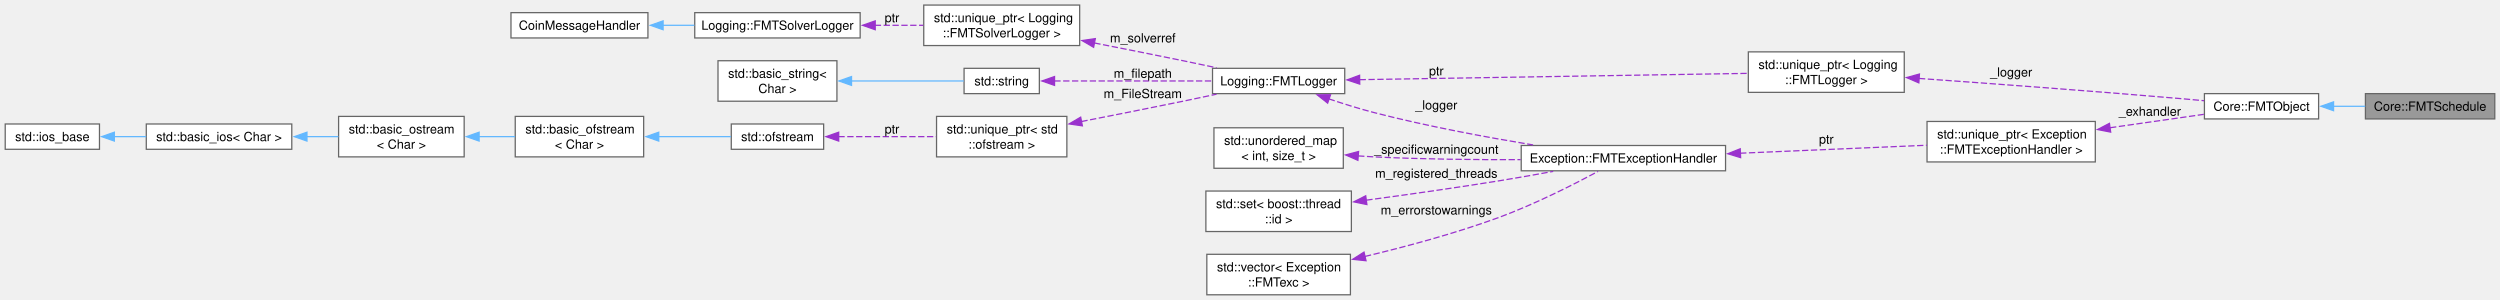
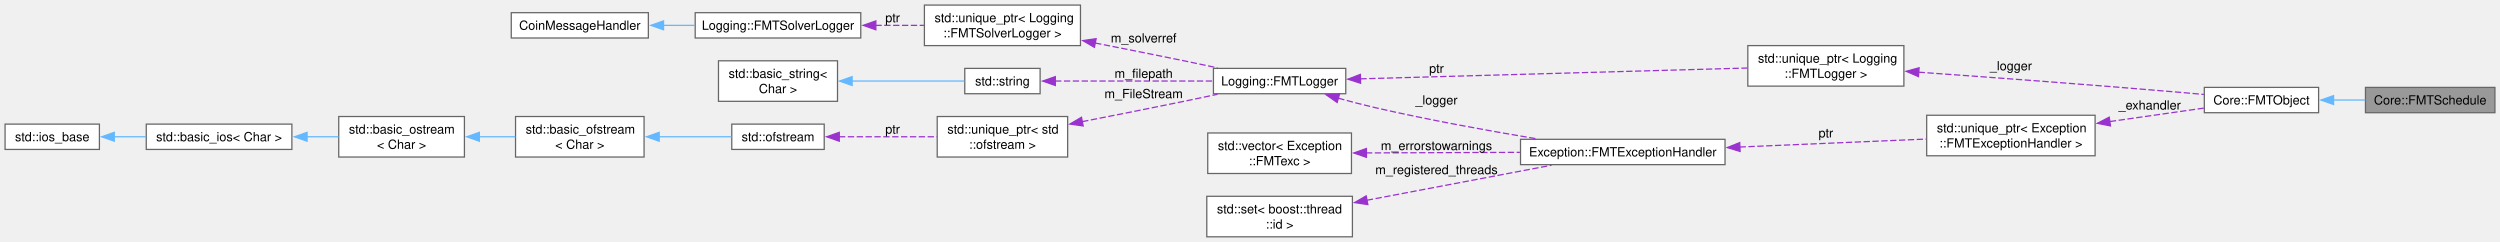
- <svg xmlns="http://www.w3.org/2000/svg" xmlns:xlink="http://www.w3.org/1999/xlink" width="1976pt" height="237pt" viewBox="0.00 0.00 1975.75 237.00">
-   <g id="graph0" class="graph" transform="scale(1 1) rotate(0) translate(4 233)">
+ <svg xmlns="http://www.w3.org/2000/svg" xmlns:xlink="http://www.w3.org/1999/xlink" width="1974pt" height="191pt" viewBox="0.00 0.00 1974.25 191.00">
+   <g id="graph0" class="graph" transform="scale(1 1) rotate(0) translate(4 187)">
    <g id="node1" class="node">
      <g id="a_node1">
        <a xlink:title="Spatially referenced schedule describing the area of developments for which an action can be operated...">
-           <polygon fill="#999999" stroke="#666666" points="1967.75,-159 1865.5,-159 1865.5,-139 1967.75,-139 1967.75,-159" />
-           <text text-anchor="middle" x="1916.62" y="-145.5" font-family="Helvetica,sans-Serif" font-size="10.00">Core::FMTSchedule</text>
+           <polygon fill="#999999" stroke="#666666" points="1966.25,-118 1864,-118 1864,-98 1966.25,-98 1966.25,-118" />
+           <text text-anchor="middle" x="1915.12" y="-104.5" font-family="Helvetica,sans-Serif" font-size="10.00">Core::FMTSchedule</text>
        </a>
      </g>
    </g>
    <g id="node2" class="node">
      <g id="a_node2">
        <a xlink:href="classCore_1_1FMTObject.html" target="_top" xlink:title="Base class of multiple FMT classes holding a shared exception handler pointer and logger.">
-           <polygon fill="white" stroke="#666666" points="1828.5,-159 1738.25,-159 1738.25,-139 1828.5,-139 1828.5,-159" />
-           <text text-anchor="middle" x="1783.38" y="-145.5" font-family="Helvetica,sans-Serif" font-size="10.00">Core::FMTObject</text>
+           <polygon fill="white" stroke="#666666" points="1827,-118 1736.75,-118 1736.75,-98 1827,-98 1827,-118" />
+           <text text-anchor="middle" x="1781.88" y="-104.5" font-family="Helvetica,sans-Serif" font-size="10.00">Core::FMTObject</text>
        </a>
      </g>
    </g>
    <g id="edge1" class="edge">
-       <path fill="none" stroke="#63b8ff" d="M1840.07,-149C1848.47,-149 1857.09,-149 1865.36,-149" />
-       <polygon fill="#63b8ff" stroke="#63b8ff" points="1840.32,-145.5 1830.32,-149 1840.32,-152.5 1840.32,-145.5" />
+       <path fill="none" stroke="#63b8ff" d="M1838.57,-108C1846.97,-108 1855.59,-108 1863.86,-108" />
+       <polygon fill="#63b8ff" stroke="#63b8ff" points="1838.82,-104.5 1828.82,-108 1838.82,-111.5 1838.82,-104.5" />
    </g>
    <g id="node3" class="node">
      <g id="a_node3">
        <a xlink:title=" ">
-           <polygon fill="white" stroke="#666666" points="1652,-137 1519,-137 1519,-105 1652,-105 1652,-137" />
-           <text text-anchor="start" x="1527" y="-123.5" font-family="Helvetica,sans-Serif" font-size="10.00">std::unique_ptr&lt; Exception</text>
-           <text text-anchor="middle" x="1585.5" y="-111.5" font-family="Helvetica,sans-Serif" font-size="10.00">::FMTExceptionHandler &gt;</text>
+           <polygon fill="white" stroke="#666666" points="1650.5,-96 1517.5,-96 1517.5,-64 1650.5,-64 1650.5,-96" />
+           <text text-anchor="start" x="1525.5" y="-82.5" font-family="Helvetica,sans-Serif" font-size="10.00">std::unique_ptr&lt; Exception</text>
+           <text text-anchor="middle" x="1584" y="-70.5" font-family="Helvetica,sans-Serif" font-size="10.00">::FMTExceptionHandler &gt;</text>
        </a>
      </g>
    </g>
    <g id="edge2" class="edge">
-       <path fill="none" stroke="#9a32cd" stroke-dasharray="5,2" d="M1663.66,-132.03C1688.79,-135.62 1715.84,-139.49 1737.76,-142.62" />
-       <polygon fill="#9a32cd" stroke="#9a32cd" points="1664.16,-128.57 1653.77,-130.62 1663.17,-135.5 1664.16,-128.57" />
-       <text text-anchor="middle" x="1695.12" y="-141.5" font-family="Helvetica,sans-Serif" font-size="10.00"> _exhandler</text>
+       <path fill="none" stroke="#9a32cd" stroke-dasharray="5,2" d="M1662.16,-91.03C1687.29,-94.62 1714.34,-98.49 1736.26,-101.62" />
+       <polygon fill="#9a32cd" stroke="#9a32cd" points="1662.66,-87.57 1652.27,-89.62 1661.67,-94.5 1662.66,-87.57" />
+       <text text-anchor="middle" x="1693.62" y="-100.5" font-family="Helvetica,sans-Serif" font-size="10.00"> _exhandler</text>
    </g>
    <g id="node4" class="node">
      <g id="a_node4">
        <a xlink:href="classException_1_1FMTExceptionHandler.html" target="_top" xlink:title="Base class used to handle errors thrown in FMT.">
-           <polygon fill="white" stroke="#666666" points="1359.75,-118 1198.25,-118 1198.25,-98 1359.75,-98 1359.75,-118" />
-           <text text-anchor="middle" x="1279" y="-104.5" font-family="Helvetica,sans-Serif" font-size="10.00">Exception::FMTExceptionHandler</text>
+           <polygon fill="white" stroke="#666666" points="1358.25,-77 1196.75,-77 1196.75,-57 1358.25,-57 1358.25,-77" />
+           <text text-anchor="middle" x="1277.5" y="-63.5" font-family="Helvetica,sans-Serif" font-size="10.00">Exception::FMTExceptionHandler</text>
        </a>
      </g>
    </g>
    <g id="edge3" class="edge">
-       <path fill="none" stroke="#9a32cd" stroke-dasharray="5,2" d="M1371.24,-111.9C1418.75,-113.92 1475.76,-116.36 1518.88,-118.2" />
-       <polygon fill="#9a32cd" stroke="#9a32cd" points="1371.66,-108.41 1361.52,-111.48 1371.36,-115.4 1371.66,-108.41" />
-       <text text-anchor="middle" x="1439.38" y="-119.5" font-family="Helvetica,sans-Serif" font-size="10.00"> ptr</text>
+       <path fill="none" stroke="#9a32cd" stroke-dasharray="5,2" d="M1369.74,-70.9C1417.25,-72.92 1474.26,-75.36 1517.38,-77.2" />
+       <polygon fill="#9a32cd" stroke="#9a32cd" points="1370.16,-67.41 1360.02,-70.48 1369.86,-74.4 1370.16,-67.41" />
+       <text text-anchor="middle" x="1437.88" y="-78.5" font-family="Helvetica,sans-Serif" font-size="10.00"> ptr</text>
    </g>
    <g id="node5" class="node">
      <g id="a_node5">
-         <a xlink:title=" ">
-           <polygon fill="white" stroke="#666666" points="1057.62,-132 955.38,-132 955.38,-100 1057.62,-100 1057.62,-132" />
-           <text text-anchor="start" x="963.38" y="-118.5" font-family="Helvetica,sans-Serif" font-size="10.00">std::unordered_map</text>
-           <text text-anchor="middle" x="1006.5" y="-106.5" font-family="Helvetica,sans-Serif" font-size="10.00">&lt; int, size_t &gt;</text>
+         <a xlink:href="classLogging_1_1FMTLogger.html" target="_top" xlink:title="Base class handling the level of information printed by FMT.">
+           <polygon fill="white" stroke="#666666" points="1058.75,-133 954.25,-133 954.25,-113 1058.75,-113 1058.75,-133" />
+           <text text-anchor="middle" x="1006.5" y="-119.5" font-family="Helvetica,sans-Serif" font-size="10.00">Logging::FMTLogger</text>
        </a>
      </g>
    </g>
    <g id="edge4" class="edge">
-       <path fill="none" stroke="#9a32cd" stroke-dasharray="5,2" d="M1069.31,-109.77C1073.6,-109.47 1077.86,-109.2 1082,-109 1120.07,-107.12 1162.34,-106.69 1197.85,-106.81" />
-       <polygon fill="#9a32cd" stroke="#9a32cd" points="1069.16,-106.27 1059.46,-110.53 1069.7,-113.25 1069.16,-106.27" />
-       <text text-anchor="middle" x="1131.12" y="-111.5" font-family="Helvetica,sans-Serif" font-size="10.00"> _specificwarningcount</text>
+       <path fill="none" stroke="#9a32cd" stroke-dasharray="5,2" d="M1052.79,-109.48C1062.39,-106.83 1072.49,-104.19 1082,-102 1123.96,-92.33 1171.52,-83.73 1209.11,-77.48" />
+       <polygon fill="#9a32cd" stroke="#9a32cd" points="1051.95,-106.08 1043.27,-112.17 1053.85,-112.82 1051.95,-106.08" />
+       <text text-anchor="middle" x="1130.38" y="-104.5" font-family="Helvetica,sans-Serif" font-size="10.00"> _logger</text>
+     </g>
+     <g id="node19" class="node">
+       <g id="a_node19">
+         <a xlink:title=" ">
+           <polygon fill="white" stroke="#666666" points="1499.5,-151 1376.25,-151 1376.25,-119 1499.5,-119 1499.5,-151" />
+           <text text-anchor="start" x="1384.25" y="-137.5" font-family="Helvetica,sans-Serif" font-size="10.00">std::unique_ptr&lt; Logging</text>
+           <text text-anchor="middle" x="1437.88" y="-125.5" font-family="Helvetica,sans-Serif" font-size="10.00">::FMTLogger &gt;</text>
+         </a>
+       </g>
+     </g>
+     <g id="edge19" class="edge">
+       <path fill="none" stroke="#9a32cd" stroke-dasharray="5,2" d="M1070.26,-124.75C1152.18,-127.04 1294.66,-131.03 1375.77,-133.29" />
+       <polygon fill="#9a32cd" stroke="#9a32cd" points="1070.47,-121.26 1060.38,-124.48 1070.28,-128.26 1070.47,-121.26" />
+       <text text-anchor="middle" x="1130.38" y="-129.5" font-family="Helvetica,sans-Serif" font-size="10.00"> ptr</text>
    </g>
    <g id="node6" class="node">
      <g id="a_node6">
-         <a xlink:href="classLogging_1_1FMTLogger.html" target="_top" xlink:title="Base class handling the level of information printed by FMT.">
-           <polygon fill="white" stroke="#666666" points="1058.75,-179 954.25,-179 954.25,-159 1058.75,-159 1058.75,-179" />
-           <text text-anchor="middle" x="1006.5" y="-165.5" font-family="Helvetica,sans-Serif" font-size="10.00">Logging::FMTLogger</text>
+         <a xlink:title=" ">
+           <polygon fill="white" stroke="#666666" points="849.25,-183 726,-183 726,-151 849.25,-151 849.25,-183" />
+           <text text-anchor="start" x="734" y="-169.5" font-family="Helvetica,sans-Serif" font-size="10.00">std::unique_ptr&lt; Logging</text>
+           <text text-anchor="middle" x="787.62" y="-157.5" font-family="Helvetica,sans-Serif" font-size="10.00">::FMTSolverLogger &gt;</text>
        </a>
      </g>
    </g>
    <g id="edge5" class="edge">
-       <path fill="none" stroke="#9a32cd" stroke-dasharray="5,2" d="M1046.08,-154.89C1057.54,-151.02 1070.19,-147.05 1082,-144 1123.2,-133.36 1170.06,-124.63 1207.62,-118.44" />
-       <polygon fill="#9a32cd" stroke="#9a32cd" points="1045.25,-151.48 1036.95,-158.05 1047.54,-158.09 1045.25,-151.48" />
-       <text text-anchor="middle" x="1131.12" y="-146.5" font-family="Helvetica,sans-Serif" font-size="10.00"> _logger</text>
-     </g>
-     <g id="node20" class="node">
-       <g id="a_node20">
-         <a xlink:title=" ">
-           <polygon fill="white" stroke="#666666" points="1501,-192 1377.75,-192 1377.75,-160 1501,-160 1501,-192" />
-           <text text-anchor="start" x="1385.75" y="-178.5" font-family="Helvetica,sans-Serif" font-size="10.00">std::unique_ptr&lt; Logging</text>
-           <text text-anchor="middle" x="1439.38" y="-166.5" font-family="Helvetica,sans-Serif" font-size="10.00">::FMTLogger &gt;</text>
-         </a>
-       </g>
-     </g>
-     <g id="edge20" class="edge">
-       <path fill="none" stroke="#9a32cd" stroke-dasharray="5,2" d="M1070.49,-170.02C1152.83,-171.36 1296.09,-173.69 1377.41,-175.01" />
-       <polygon fill="#9a32cd" stroke="#9a32cd" points="1070.61,-166.52 1060.56,-169.86 1070.5,-173.52 1070.61,-166.52" />
-       <text text-anchor="middle" x="1131.12" y="-173.5" font-family="Helvetica,sans-Serif" font-size="10.00"> ptr</text>
+       <path fill="none" stroke="#9a32cd" stroke-dasharray="5,2" d="M860.82,-153.05C883.32,-148.64 908.2,-143.69 931,-139 939.55,-137.24 948.65,-135.33 957.43,-133.45" />
+       <polygon fill="#9a32cd" stroke="#9a32cd" points="860.27,-149.6 851.13,-154.95 861.61,-156.47 860.27,-149.6" />
+       <text text-anchor="middle" x="899.12" y="-153.5" font-family="Helvetica,sans-Serif" font-size="10.00"> m_solverref</text>
    </g>
    <g id="node7" class="node">
      <g id="a_node7">
-         <a xlink:title=" ">
-           <polygon fill="white" stroke="#666666" points="849.25,-229 726,-229 726,-197 849.25,-197 849.25,-229" />
-           <text text-anchor="start" x="734" y="-215.5" font-family="Helvetica,sans-Serif" font-size="10.00">std::unique_ptr&lt; Logging</text>
-           <text text-anchor="middle" x="787.62" y="-203.5" font-family="Helvetica,sans-Serif" font-size="10.00">::FMTSolverLogger &gt;</text>
+         <a xlink:href="classLogging_1_1FMTSolverLogger.html" target="_top" xlink:title="Abstract logger used with the OSI solver interface (CoinMessageHandler).">
+           <polygon fill="white" stroke="#666666" points="675.75,-177 545,-177 545,-157 675.75,-157 675.75,-177" />
+           <text text-anchor="middle" x="610.38" y="-163.5" font-family="Helvetica,sans-Serif" font-size="10.00">Logging::FMTSolverLogger</text>
        </a>
      </g>
    </g>
    <g id="edge6" class="edge">
-       <path fill="none" stroke="#9a32cd" stroke-dasharray="5,2" d="M860.82,-199.05C883.32,-194.64 908.2,-189.69 931,-185 939.55,-183.24 948.65,-181.33 957.43,-179.45" />
-       <polygon fill="#9a32cd" stroke="#9a32cd" points="860.27,-195.6 851.13,-200.95 861.61,-202.47 860.27,-195.6" />
-       <text text-anchor="middle" x="899.12" y="-199.5" font-family="Helvetica,sans-Serif" font-size="10.00"> m_solverref</text>
+       <path fill="none" stroke="#9a32cd" stroke-dasharray="5,2" d="M687.28,-167C700.09,-167 713.25,-167 725.62,-167" />
+       <polygon fill="#9a32cd" stroke="#9a32cd" points="687.65,-163.5 677.65,-167 687.65,-170.5 687.65,-163.5" />
+       <text text-anchor="middle" x="700.88" y="-169.5" font-family="Helvetica,sans-Serif" font-size="10.00"> ptr</text>
    </g>
    <g id="node8" class="node">
      <g id="a_node8">
-         <a xlink:href="classLogging_1_1FMTSolverLogger.html" target="_top" xlink:title="Abstract logger used with the OSI solver interface (CoinMessageHandler).">
-           <polygon fill="white" stroke="#666666" points="675.75,-223 545,-223 545,-203 675.75,-203 675.75,-223" />
-           <text text-anchor="middle" x="610.38" y="-209.5" font-family="Helvetica,sans-Serif" font-size="10.00">Logging::FMTSolverLogger</text>
+         <a xlink:title=" ">
+           <polygon fill="white" stroke="#666666" points="508,-177 399.75,-177 399.75,-157 508,-157 508,-177" />
+           <text text-anchor="middle" x="453.88" y="-163.5" font-family="Helvetica,sans-Serif" font-size="10.00">CoinMessageHandler</text>
        </a>
      </g>
    </g>
    <g id="edge7" class="edge">
-       <path fill="none" stroke="#9a32cd" stroke-dasharray="5,2" d="M687.28,-213C700.09,-213 713.25,-213 725.62,-213" />
-       <polygon fill="#9a32cd" stroke="#9a32cd" points="687.65,-209.5 677.65,-213 687.65,-216.5 687.65,-209.5" />
-       <text text-anchor="middle" x="700.88" y="-215.5" font-family="Helvetica,sans-Serif" font-size="10.00"> ptr</text>
+       <path fill="none" stroke="#63b8ff" d="M519.91,-167C528.11,-167 536.5,-167 544.69,-167" />
+       <polygon fill="#63b8ff" stroke="#63b8ff" points="519.99,-163.5 509.99,-167 519.99,-170.5 519.99,-163.5" />
    </g>
    <g id="node9" class="node">
      <g id="a_node9">
        <a xlink:title=" ">
-           <polygon fill="white" stroke="#666666" points="508,-223 399.75,-223 399.75,-203 508,-203 508,-223" />
-           <text text-anchor="middle" x="453.88" y="-209.5" font-family="Helvetica,sans-Serif" font-size="10.00">CoinMessageHandler</text>
+           <polygon fill="white" stroke="#666666" points="817.38,-133 757.88,-133 757.88,-113 817.38,-113 817.38,-133" />
+           <text text-anchor="middle" x="787.62" y="-119.5" font-family="Helvetica,sans-Serif" font-size="10.00">std::string</text>
        </a>
      </g>
    </g>
    <g id="edge8" class="edge">
-       <path fill="none" stroke="#63b8ff" d="M519.91,-213C528.11,-213 536.5,-213 544.69,-213" />
-       <polygon fill="#63b8ff" stroke="#63b8ff" points="519.99,-209.5 509.99,-213 519.99,-216.5 519.99,-209.5" />
+       <path fill="none" stroke="#9a32cd" stroke-dasharray="5,2" d="M829.18,-123C864.44,-123 915.72,-123 953.9,-123" />
+       <polygon fill="#9a32cd" stroke="#9a32cd" points="829.39,-119.5 819.39,-123 829.39,-126.5 829.39,-119.5" />
+       <text text-anchor="middle" x="899.12" y="-125.5" font-family="Helvetica,sans-Serif" font-size="10.00"> m_filepath</text>
    </g>
    <g id="node10" class="node">
      <g id="a_node10">
        <a xlink:title=" ">
-           <polygon fill="white" stroke="#666666" points="817.38,-179 757.88,-179 757.88,-159 817.38,-159 817.38,-179" />
-           <text text-anchor="middle" x="787.62" y="-165.5" font-family="Helvetica,sans-Serif" font-size="10.00">std::string</text>
+           <polygon fill="white" stroke="#666666" points="657.38,-139 563.38,-139 563.38,-107 657.38,-107 657.38,-139" />
+           <text text-anchor="start" x="571.38" y="-125.5" font-family="Helvetica,sans-Serif" font-size="10.00">std::basic_string&lt;</text>
+           <text text-anchor="middle" x="610.38" y="-113.5" font-family="Helvetica,sans-Serif" font-size="10.00"> Char &gt;</text>
        </a>
      </g>
    </g>
    <g id="edge9" class="edge">
-       <path fill="none" stroke="#9a32cd" stroke-dasharray="5,2" d="M829.18,-169C864.44,-169 915.72,-169 953.9,-169" />
-       <polygon fill="#9a32cd" stroke="#9a32cd" points="829.39,-165.5 819.39,-169 829.39,-172.5 829.39,-165.5" />
-       <text text-anchor="middle" x="899.12" y="-171.5" font-family="Helvetica,sans-Serif" font-size="10.00"> m_filepath</text>
+       <path fill="none" stroke="#63b8ff" d="M668.93,-123C698.63,-123 733.57,-123 757.63,-123" />
+       <polygon fill="#63b8ff" stroke="#63b8ff" points="668.93,-119.5 658.93,-123 668.93,-126.5 668.93,-119.5" />
    </g>
    <g id="node11" class="node">
      <g id="a_node11">
        <a xlink:title=" ">
-           <polygon fill="white" stroke="#666666" points="657.38,-185 563.38,-185 563.38,-153 657.38,-153 657.38,-185" />
-           <text text-anchor="start" x="571.38" y="-171.5" font-family="Helvetica,sans-Serif" font-size="10.00">std::basic_string&lt;</text>
-           <text text-anchor="middle" x="610.38" y="-159.5" font-family="Helvetica,sans-Serif" font-size="10.00"> Char &gt;</text>
+           <polygon fill="white" stroke="#666666" points="839.12,-95 736.12,-95 736.12,-63 839.12,-63 839.12,-95" />
+           <text text-anchor="start" x="744.12" y="-81.5" font-family="Helvetica,sans-Serif" font-size="10.00">std::unique_ptr&lt; std</text>
+           <text text-anchor="middle" x="787.62" y="-69.5" font-family="Helvetica,sans-Serif" font-size="10.00">::ofstream &gt;</text>
        </a>
      </g>
    </g>
    <g id="edge10" class="edge">
-       <path fill="none" stroke="#63b8ff" d="M668.93,-169C698.63,-169 733.57,-169 757.63,-169" />
-       <polygon fill="#63b8ff" stroke="#63b8ff" points="668.93,-165.5 658.93,-169 668.93,-172.5 668.93,-165.5" />
+       <path fill="none" stroke="#9a32cd" stroke-dasharray="5,2" d="M850.58,-90.94C875.58,-95.82 904.68,-101.59 931,-107 939.55,-108.76 948.65,-110.67 957.43,-112.55" />
+       <polygon fill="#9a32cd" stroke="#9a32cd" points="851.38,-87.53 840.89,-89.05 850.04,-94.4 851.38,-87.53" />
+       <text text-anchor="middle" x="899.12" y="-109.5" font-family="Helvetica,sans-Serif" font-size="10.00"> m_FileStream</text>
    </g>
    <g id="node12" class="node">
      <g id="a_node12">
        <a xlink:title=" ">
-           <polygon fill="white" stroke="#666666" points="839.12,-141 736.12,-141 736.12,-109 839.12,-109 839.12,-141" />
-           <text text-anchor="start" x="744.12" y="-127.5" font-family="Helvetica,sans-Serif" font-size="10.00">std::unique_ptr&lt; std</text>
-           <text text-anchor="middle" x="787.62" y="-115.5" font-family="Helvetica,sans-Serif" font-size="10.00">::ofstream &gt;</text>
+           <polygon fill="white" stroke="#666666" points="646.88,-89 573.88,-89 573.88,-69 646.88,-69 646.88,-89" />
+           <text text-anchor="middle" x="610.38" y="-75.5" font-family="Helvetica,sans-Serif" font-size="10.00">std::ofstream</text>
        </a>
      </g>
    </g>
    <g id="edge11" class="edge">
-       <path fill="none" stroke="#9a32cd" stroke-dasharray="5,2" d="M850.58,-136.94C875.58,-141.82 904.68,-147.59 931,-153 939.55,-154.76 948.65,-156.67 957.43,-158.55" />
-       <polygon fill="#9a32cd" stroke="#9a32cd" points="851.38,-133.53 840.89,-135.05 850.04,-140.4 851.38,-133.53" />
-       <text text-anchor="middle" x="899.12" y="-155.5" font-family="Helvetica,sans-Serif" font-size="10.00"> m_FileStream</text>
+       <path fill="none" stroke="#9a32cd" stroke-dasharray="5,2" d="M658.53,-79C682.42,-79 711.46,-79 735.84,-79" />
+       <polygon fill="#9a32cd" stroke="#9a32cd" points="658.78,-75.5 648.78,-79 658.78,-82.5 658.78,-75.5" />
+       <text text-anchor="middle" x="700.88" y="-81.5" font-family="Helvetica,sans-Serif" font-size="10.00"> ptr</text>
    </g>
    <g id="node13" class="node">
      <g id="a_node13">
        <a xlink:title=" ">
-           <polygon fill="white" stroke="#666666" points="646.88,-135 573.88,-135 573.88,-115 646.88,-115 646.88,-135" />
-           <text text-anchor="middle" x="610.38" y="-121.5" font-family="Helvetica,sans-Serif" font-size="10.00">std::ofstream</text>
+           <polygon fill="white" stroke="#666666" points="504.62,-95 403.12,-95 403.12,-63 504.62,-63 504.62,-95" />
+           <text text-anchor="start" x="411.12" y="-81.5" font-family="Helvetica,sans-Serif" font-size="10.00">std::basic_ofstream</text>
+           <text text-anchor="middle" x="453.88" y="-69.5" font-family="Helvetica,sans-Serif" font-size="10.00">&lt; Char &gt;</text>
        </a>
      </g>
    </g>
    <g id="edge12" class="edge">
-       <path fill="none" stroke="#9a32cd" stroke-dasharray="5,2" d="M658.53,-125C682.42,-125 711.46,-125 735.84,-125" />
-       <polygon fill="#9a32cd" stroke="#9a32cd" points="658.78,-121.5 648.78,-125 658.78,-128.5 658.78,-121.5" />
-       <text text-anchor="middle" x="700.88" y="-127.5" font-family="Helvetica,sans-Serif" font-size="10.00"> ptr</text>
+       <path fill="none" stroke="#63b8ff" d="M516.29,-79C535.75,-79 556.61,-79 573.64,-79" />
+       <polygon fill="#63b8ff" stroke="#63b8ff" points="516.55,-75.5 506.55,-79 516.55,-82.5 516.55,-75.5" />
    </g>
    <g id="node14" class="node">
      <g id="a_node14">
        <a xlink:title=" ">
-           <polygon fill="white" stroke="#666666" points="504.62,-141 403.12,-141 403.12,-109 504.62,-109 504.62,-141" />
-           <text text-anchor="start" x="411.12" y="-127.5" font-family="Helvetica,sans-Serif" font-size="10.00">std::basic_ofstream</text>
-           <text text-anchor="middle" x="453.88" y="-115.5" font-family="Helvetica,sans-Serif" font-size="10.00">&lt; Char &gt;</text>
+           <polygon fill="white" stroke="#666666" points="362.75,-95 263.5,-95 263.5,-63 362.75,-63 362.75,-95" />
+           <text text-anchor="start" x="271.5" y="-81.5" font-family="Helvetica,sans-Serif" font-size="10.00">std::basic_ostream</text>
+           <text text-anchor="middle" x="313.12" y="-69.5" font-family="Helvetica,sans-Serif" font-size="10.00">&lt; Char &gt;</text>
        </a>
      </g>
    </g>
    <g id="edge13" class="edge">
-       <path fill="none" stroke="#63b8ff" d="M516.29,-125C535.75,-125 556.61,-125 573.64,-125" />
-       <polygon fill="#63b8ff" stroke="#63b8ff" points="516.55,-121.5 506.55,-125 516.55,-128.5 516.55,-121.5" />
+       <path fill="none" stroke="#63b8ff" d="M374.49,-79C384,-79 393.75,-79 402.99,-79" />
+       <polygon fill="#63b8ff" stroke="#63b8ff" points="374.56,-75.5 364.56,-79 374.56,-82.5 374.56,-75.5" />
    </g>
    <g id="node15" class="node">
      <g id="a_node15">
        <a xlink:title=" ">
-           <polygon fill="white" stroke="#666666" points="362.75,-141 263.5,-141 263.5,-109 362.75,-109 362.75,-141" />
-           <text text-anchor="start" x="271.5" y="-127.5" font-family="Helvetica,sans-Serif" font-size="10.00">std::basic_ostream</text>
-           <text text-anchor="middle" x="313.12" y="-115.5" font-family="Helvetica,sans-Serif" font-size="10.00">&lt; Char &gt;</text>
+           <polygon fill="white" stroke="#666666" points="226.5,-89 111.5,-89 111.5,-69 226.5,-69 226.5,-89" />
+           <text text-anchor="middle" x="169" y="-75.5" font-family="Helvetica,sans-Serif" font-size="10.00">std::basic_ios&lt; Char &gt;</text>
        </a>
      </g>
    </g>
    <g id="edge14" class="edge">
-       <path fill="none" stroke="#63b8ff" d="M374.49,-125C384,-125 393.75,-125 402.99,-125" />
-       <polygon fill="#63b8ff" stroke="#63b8ff" points="374.56,-121.5 364.56,-125 374.56,-128.5 374.56,-121.5" />
+       <path fill="none" stroke="#63b8ff" d="M238.4,-79C246.83,-79 255.31,-79 263.36,-79" />
+       <polygon fill="#63b8ff" stroke="#63b8ff" points="238.5,-75.5 228.5,-79 238.5,-82.5 238.5,-75.5" />
    </g>
    <g id="node16" class="node">
      <g id="a_node16">
        <a xlink:title=" ">
-           <polygon fill="white" stroke="#666666" points="226.5,-135 111.5,-135 111.5,-115 226.5,-115 226.5,-135" />
-           <text text-anchor="middle" x="169" y="-121.5" font-family="Helvetica,sans-Serif" font-size="10.00">std::basic_ios&lt; Char &gt;</text>
+           <polygon fill="white" stroke="#666666" points="74.5,-89 0,-89 0,-69 74.5,-69 74.5,-89" />
+           <text text-anchor="middle" x="37.25" y="-75.5" font-family="Helvetica,sans-Serif" font-size="10.00">std::ios_base</text>
        </a>
      </g>
    </g>
    <g id="edge15" class="edge">
-       <path fill="none" stroke="#63b8ff" d="M238.4,-125C246.83,-125 255.31,-125 263.36,-125" />
-       <polygon fill="#63b8ff" stroke="#63b8ff" points="238.5,-121.5 228.5,-125 238.5,-128.5 238.5,-121.5" />
+       <path fill="none" stroke="#63b8ff" d="M86.07,-79C94.32,-79 102.96,-79 111.41,-79" />
+       <polygon fill="#63b8ff" stroke="#63b8ff" points="86.25,-75.5 76.25,-79 86.25,-82.5 86.25,-75.5" />
    </g>
    <g id="node17" class="node">
      <g id="a_node17">
        <a xlink:title=" ">
-           <polygon fill="white" stroke="#666666" points="74.5,-135 0,-135 0,-115 74.5,-115 74.5,-135" />
-           <text text-anchor="middle" x="37.25" y="-121.5" font-family="Helvetica,sans-Serif" font-size="10.00">std::ios_base</text>
+           <polygon fill="white" stroke="#666666" points="1063.25,-82 949.75,-82 949.75,-50 1063.25,-50 1063.25,-82" />
+           <text text-anchor="start" x="957.75" y="-68.5" font-family="Helvetica,sans-Serif" font-size="10.00">std::vector&lt; Exception</text>
+           <text text-anchor="middle" x="1006.5" y="-56.5" font-family="Helvetica,sans-Serif" font-size="10.00">::FMTexc &gt;</text>
        </a>
      </g>
    </g>
    <g id="edge16" class="edge">
-       <path fill="none" stroke="#63b8ff" d="M86.07,-125C94.32,-125 102.96,-125 111.41,-125" />
-       <polygon fill="#63b8ff" stroke="#63b8ff" points="86.25,-121.5 76.25,-125 86.25,-128.5 86.25,-121.5" />
+       <path fill="none" stroke="#9a32cd" stroke-dasharray="5,2" d="M1074.7,-66.25C1111.57,-66.39 1157.53,-66.56 1196.27,-66.7" />
+       <polygon fill="#9a32cd" stroke="#9a32cd" points="1075.09,-62.75 1065.08,-66.21 1075.06,-69.75 1075.09,-62.75" />
+       <text text-anchor="middle" x="1130.38" y="-68.5" font-family="Helvetica,sans-Serif" font-size="10.00"> m_errorstowarnings</text>
    </g>
    <g id="node18" class="node">
      <g id="a_node18">
        <a xlink:title=" ">
-           <polygon fill="white" stroke="#666666" points="1063.25,-32 949.75,-32 949.75,0 1063.25,0 1063.25,-32" />
-           <text text-anchor="start" x="957.75" y="-18.5" font-family="Helvetica,sans-Serif" font-size="10.00">std::vector&lt; Exception</text>
-           <text text-anchor="middle" x="1006.5" y="-6.5" font-family="Helvetica,sans-Serif" font-size="10.00">::FMTexc &gt;</text>
+           <polygon fill="white" stroke="#666666" points="1064,-32 949,-32 949,0 1064,0 1064,-32" />
+           <text text-anchor="start" x="957" y="-18.5" font-family="Helvetica,sans-Serif" font-size="10.00">std::set&lt; boost::thread</text>
+           <text text-anchor="middle" x="1006.5" y="-6.5" font-family="Helvetica,sans-Serif" font-size="10.00">::id &gt;</text>
        </a>
      </g>
    </g>
    <g id="edge17" class="edge">
-       <path fill="none" stroke="#9a32cd" stroke-dasharray="5,2" d="M1074.72,-30.31C1107.07,-38.01 1146.15,-48.5 1180.25,-61 1208.54,-71.37 1239.65,-87.14 1259,-97.51" />
-       <polygon fill="#9a32cd" stroke="#9a32cd" points="1075.58,-26.92 1065.05,-28.05 1073.99,-33.74 1075.58,-26.92" />
-       <text text-anchor="middle" x="1131.12" y="-63.5" font-family="Helvetica,sans-Serif" font-size="10.00"> m_errorstowarnings</text>
-     </g>
-     <g id="node19" class="node">
-       <g id="a_node19">
-         <a xlink:title=" ">
-           <polygon fill="white" stroke="#666666" points="1064,-82 949,-82 949,-50 1064,-50 1064,-82" />
-           <text text-anchor="start" x="957" y="-68.5" font-family="Helvetica,sans-Serif" font-size="10.00">std::set&lt; boost::thread</text>
-           <text text-anchor="middle" x="1006.5" y="-56.5" font-family="Helvetica,sans-Serif" font-size="10.00">::id &gt;</text>
-         </a>
-       </g>
+       <path fill="none" stroke="#9a32cd" stroke-dasharray="5,2" d="M1075.38,-28.87C1120.49,-37.42 1178.98,-48.51 1221.24,-56.52" />
+       <polygon fill="#9a32cd" stroke="#9a32cd" points="1076.18,-25.46 1065.71,-27.04 1074.88,-32.34 1076.18,-25.46" />
+       <text text-anchor="middle" x="1130.38" y="-49.5" font-family="Helvetica,sans-Serif" font-size="10.00"> m_registered_threads</text>
    </g>
    <g id="edge18" class="edge">
-       <path fill="none" stroke="#9a32cd" stroke-dasharray="5,2" d="M1075.79,-74.78C1107.6,-79.05 1145.91,-84.46 1180.25,-90 1194.3,-92.27 1209.45,-94.95 1223.53,-97.53" />
-       <polygon fill="#9a32cd" stroke="#9a32cd" points="1076.27,-71.32 1065.89,-73.46 1075.34,-78.25 1076.27,-71.32" />
-       <text text-anchor="middle" x="1131.12" y="-92.5" font-family="Helvetica,sans-Serif" font-size="10.00"> m_registered_threads</text>
-     </g>
-     <g id="edge19" class="edge">
-       <path fill="none" stroke="#9a32cd" stroke-dasharray="5,2" d="M1512.61,-171.01C1569.15,-166.99 1649.74,-161.05 1720.25,-155 1725.97,-154.51 1731.99,-153.96 1737.93,-153.41" />
-       <polygon fill="#9a32cd" stroke="#9a32cd" points="1512.52,-167.5 1502.79,-171.7 1513.01,-174.49 1512.52,-167.5" />
-       <text text-anchor="middle" x="1585.5" y="-172.5" font-family="Helvetica,sans-Serif" font-size="10.00"> _logger</text>
+       <path fill="none" stroke="#9a32cd" stroke-dasharray="5,2" d="M1511.11,-130.01C1567.65,-125.99 1648.24,-120.05 1718.75,-114 1724.47,-113.51 1730.49,-112.96 1736.43,-112.41" />
+       <polygon fill="#9a32cd" stroke="#9a32cd" points="1511.02,-126.5 1501.29,-130.7 1511.51,-133.49 1511.02,-126.5" />
+       <text text-anchor="middle" x="1584" y="-131.5" font-family="Helvetica,sans-Serif" font-size="10.00"> _logger</text>
    </g>
  </g>
</svg>
